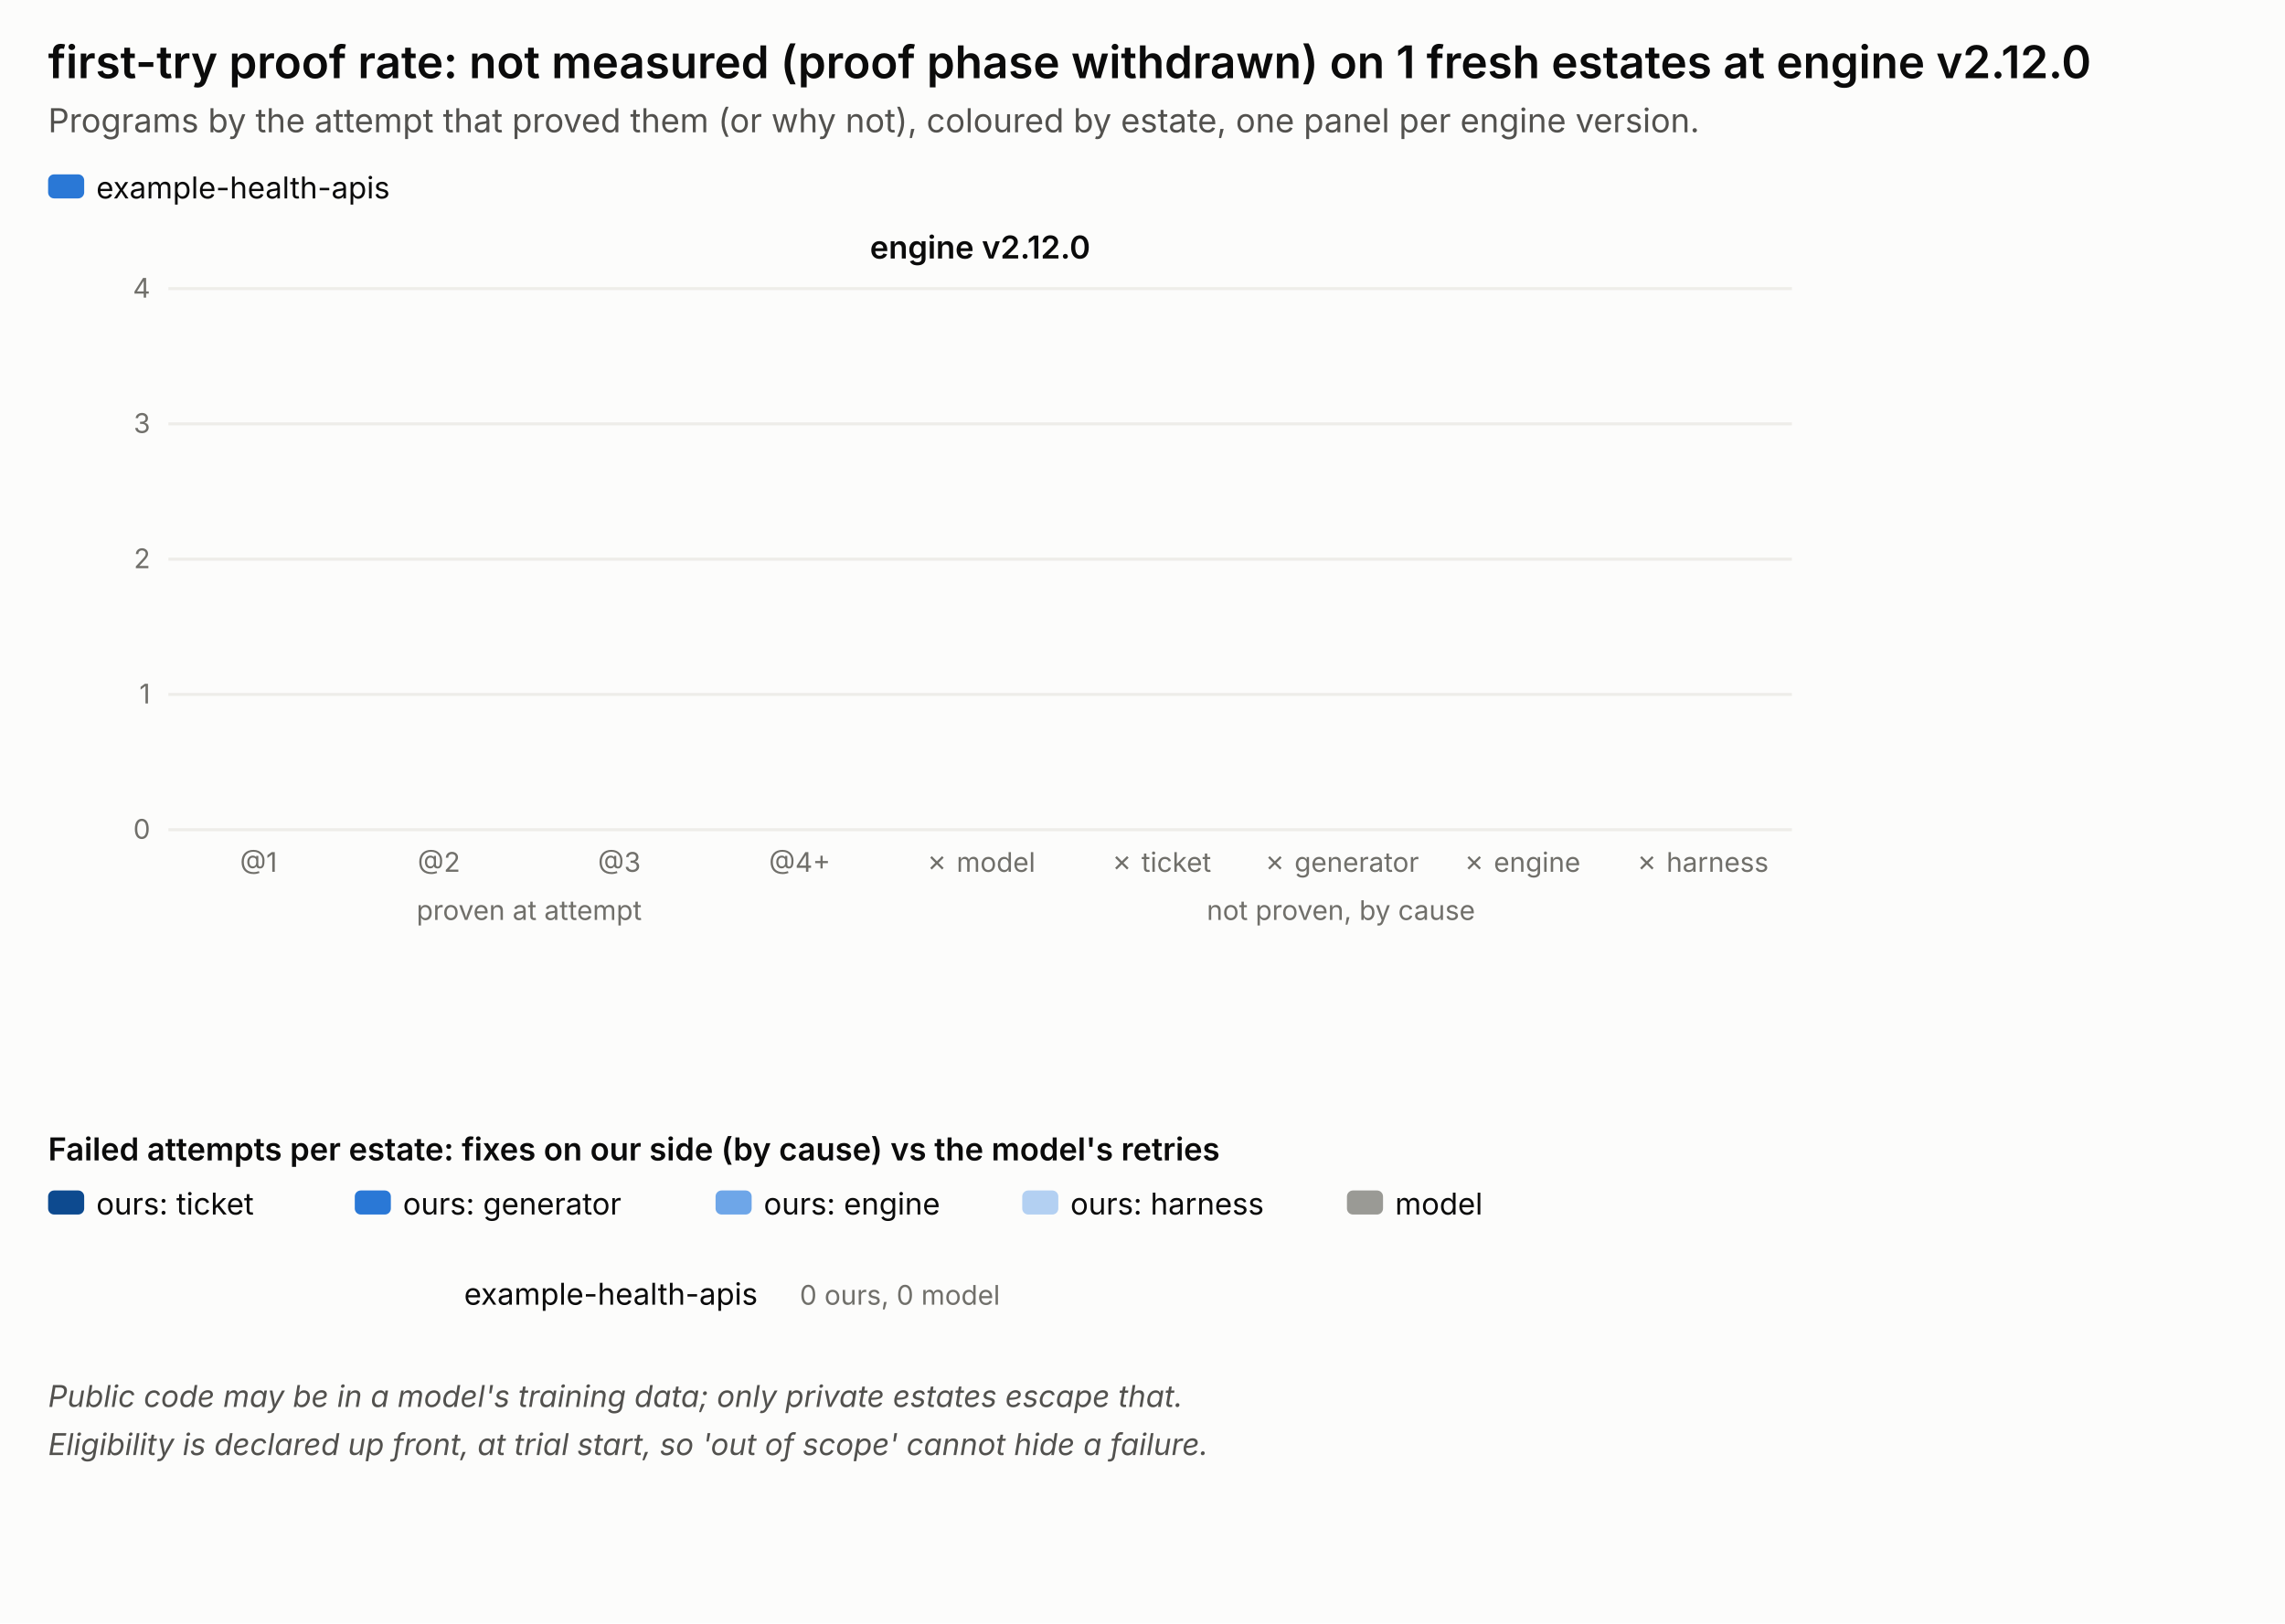
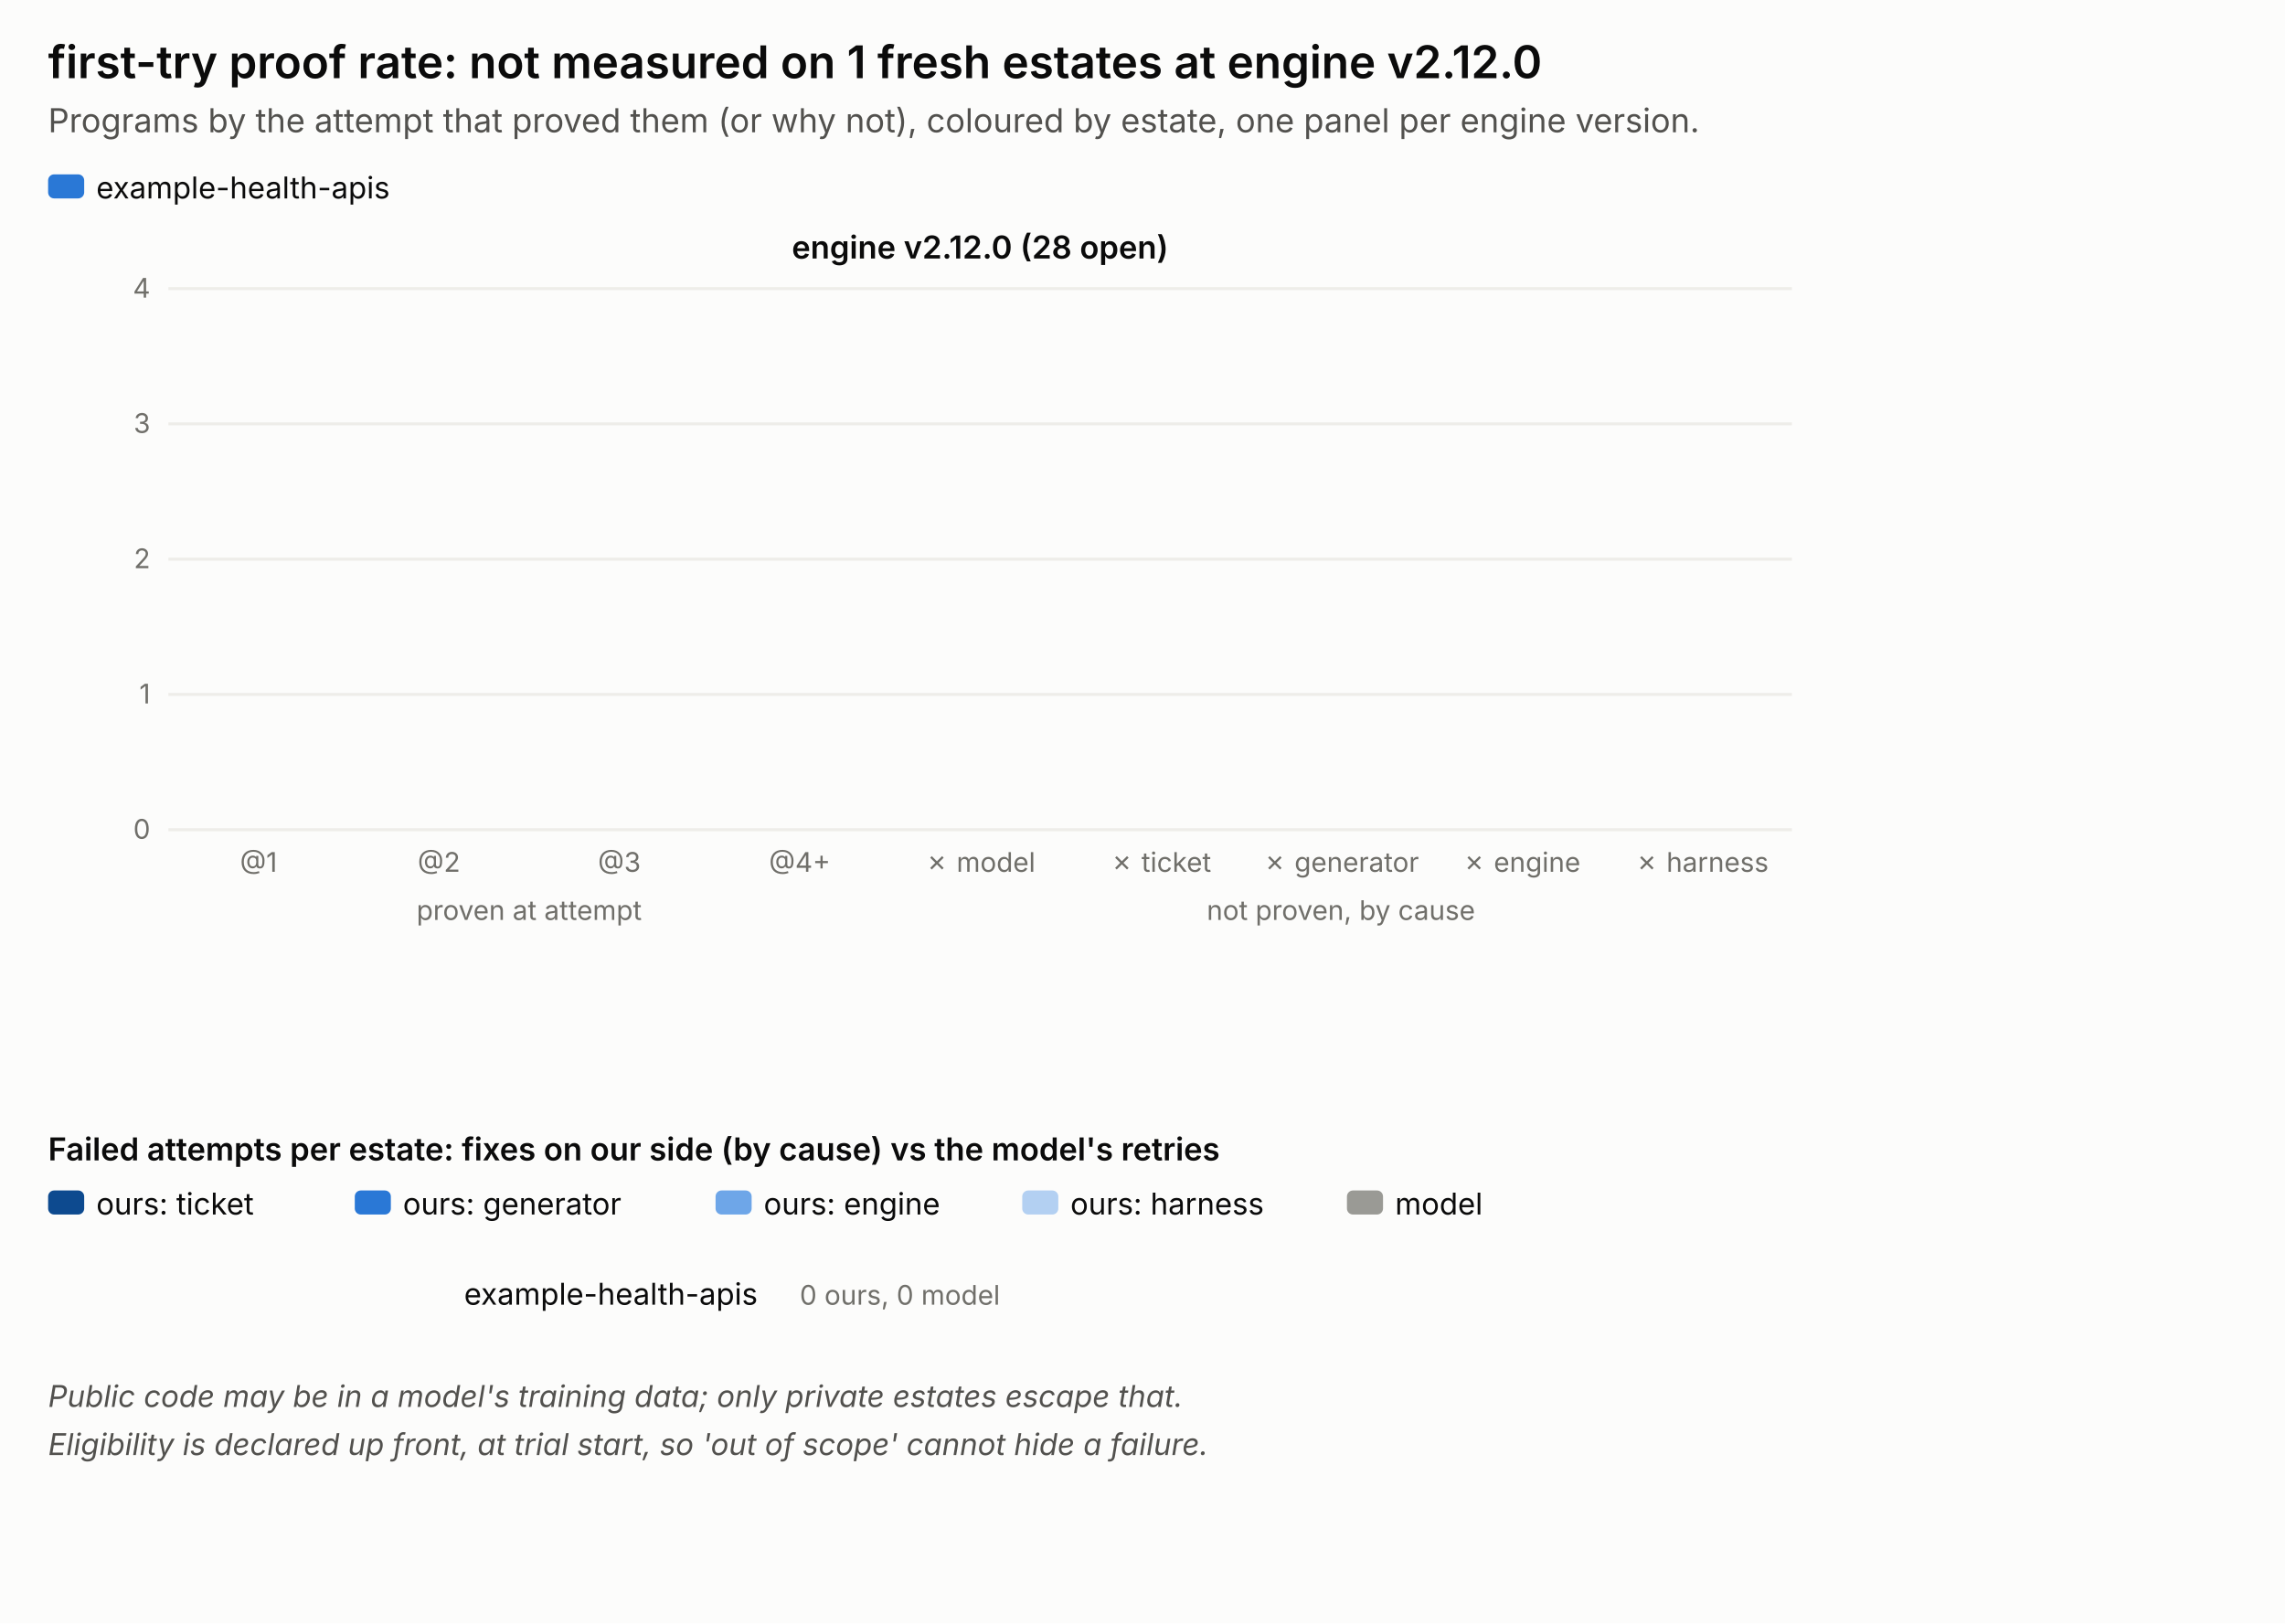
<svg xmlns="http://www.w3.org/2000/svg" viewBox="0 0 760 540" width="760" height="540" font-family="system-ui, -apple-system, Segoe UI, sans-serif">
  <style>.t{font-size:15px;font-weight:600;fill:#0b0b0b}.s{font-size:11px;fill:#52514e}.h{font-size:10.5px;font-weight:600;fill:#0b0b0b}.a{font-size:9px;fill:#706f6a}.l{font-size:10px;fill:#0b0b0b}.c{font-size:10px;fill:#52514e;font-style:italic}</style>
  <rect width="760" height="540" fill="#fcfcfb" />
-   <text x="16" y="26" class="t">first-try proof rate: not measured (proof phase withdrawn) on 1 fresh estates at engine v2.12.0</text>
+   <text x="16" y="26" class="t">first-try proof rate: not measured on 1 fresh estates at engine v2.12.0</text>
  <text x="16" y="44" class="s">Programs by the attempt that proved them (or why not), coloured by estate, one panel per engine version.</text>
  <rect x="16" y="58" width="12" height="8" rx="2" fill="#2a78d6" />
  <text x="32" y="66" class="l">example-health-apis</text>
-   <text x="326" y="86" class="h" text-anchor="middle">engine v2.12.0</text>
+   <text x="326" y="86" class="h" text-anchor="middle">engine v2.12.0 (28 open)</text>
  <line x1="56" y1="276.0" x2="596" y2="276.0" stroke="#eeede9" />
  <text x="50" y="279.0" class="a" text-anchor="end">0</text>
  <line x1="56" y1="231.0" x2="596" y2="231.0" stroke="#eeede9" />
  <text x="50" y="234.0" class="a" text-anchor="end">1</text>
  <line x1="56" y1="186.0" x2="596" y2="186.0" stroke="#eeede9" />
  <text x="50" y="189.0" class="a" text-anchor="end">2</text>
  <line x1="56" y1="141.0" x2="596" y2="141.0" stroke="#eeede9" />
  <text x="50" y="144.0" class="a" text-anchor="end">3</text>
  <line x1="56" y1="96.0" x2="596" y2="96.0" stroke="#eeede9" />
  <text x="50" y="99.0" class="a" text-anchor="end">4</text>
  <text x="86.0" y="290" class="a" text-anchor="middle">@1</text>
  <text x="146.0" y="290" class="a" text-anchor="middle">@2</text>
  <text x="206.0" y="290" class="a" text-anchor="middle">@3</text>
  <text x="266.0" y="290" class="a" text-anchor="middle">@4+</text>
  <text x="326.0" y="290" class="a" text-anchor="middle">✗ model</text>
  <text x="386.0" y="290" class="a" text-anchor="middle">✗ ticket</text>
  <text x="446.0" y="290" class="a" text-anchor="middle">✗ generator</text>
  <text x="506.0" y="290" class="a" text-anchor="middle">✗ engine</text>
  <text x="566.0" y="290" class="a" text-anchor="middle">✗ harness</text>
  <text x="176" y="306" class="a" text-anchor="middle">proven at attempt</text>
  <text x="446.0" y="306" class="a" text-anchor="middle">not proven, by cause</text>
  <text x="16" y="386" class="h">Failed attempts per estate: fixes on our side (by cause) vs the model's retries</text>
  <rect x="16" y="396" width="12" height="8" rx="2" fill="#0d4a8f" />
  <text x="32" y="404" class="l">ours: ticket</text>
  <rect x="118" y="396" width="12" height="8" rx="2" fill="#2a78d6" />
  <text x="134" y="404" class="l">ours: generator</text>
  <rect x="238" y="396" width="12" height="8" rx="2" fill="#6ea6e8" />
  <text x="254" y="404" class="l">ours: engine</text>
  <rect x="340" y="396" width="12" height="8" rx="2" fill="#b3d0f2" />
  <text x="356" y="404" class="l">ours: harness</text>
  <rect x="448" y="396" width="12" height="8" rx="2" fill="#9a9a95" />
  <text x="464" y="404" class="l">model</text>
  <text x="252" y="434" class="l" text-anchor="end">example-health-apis</text>
  <text x="266.0" y="434" class="a">0 ours, 0 model</text>
  <text x="16" y="468" class="c">Public code may be in a model's training data; only private estates escape that.</text>
  <text x="16" y="484" class="c">Eligibility is declared up front, at trial start, so 'out of scope' cannot hide a failure.</text>
</svg>
